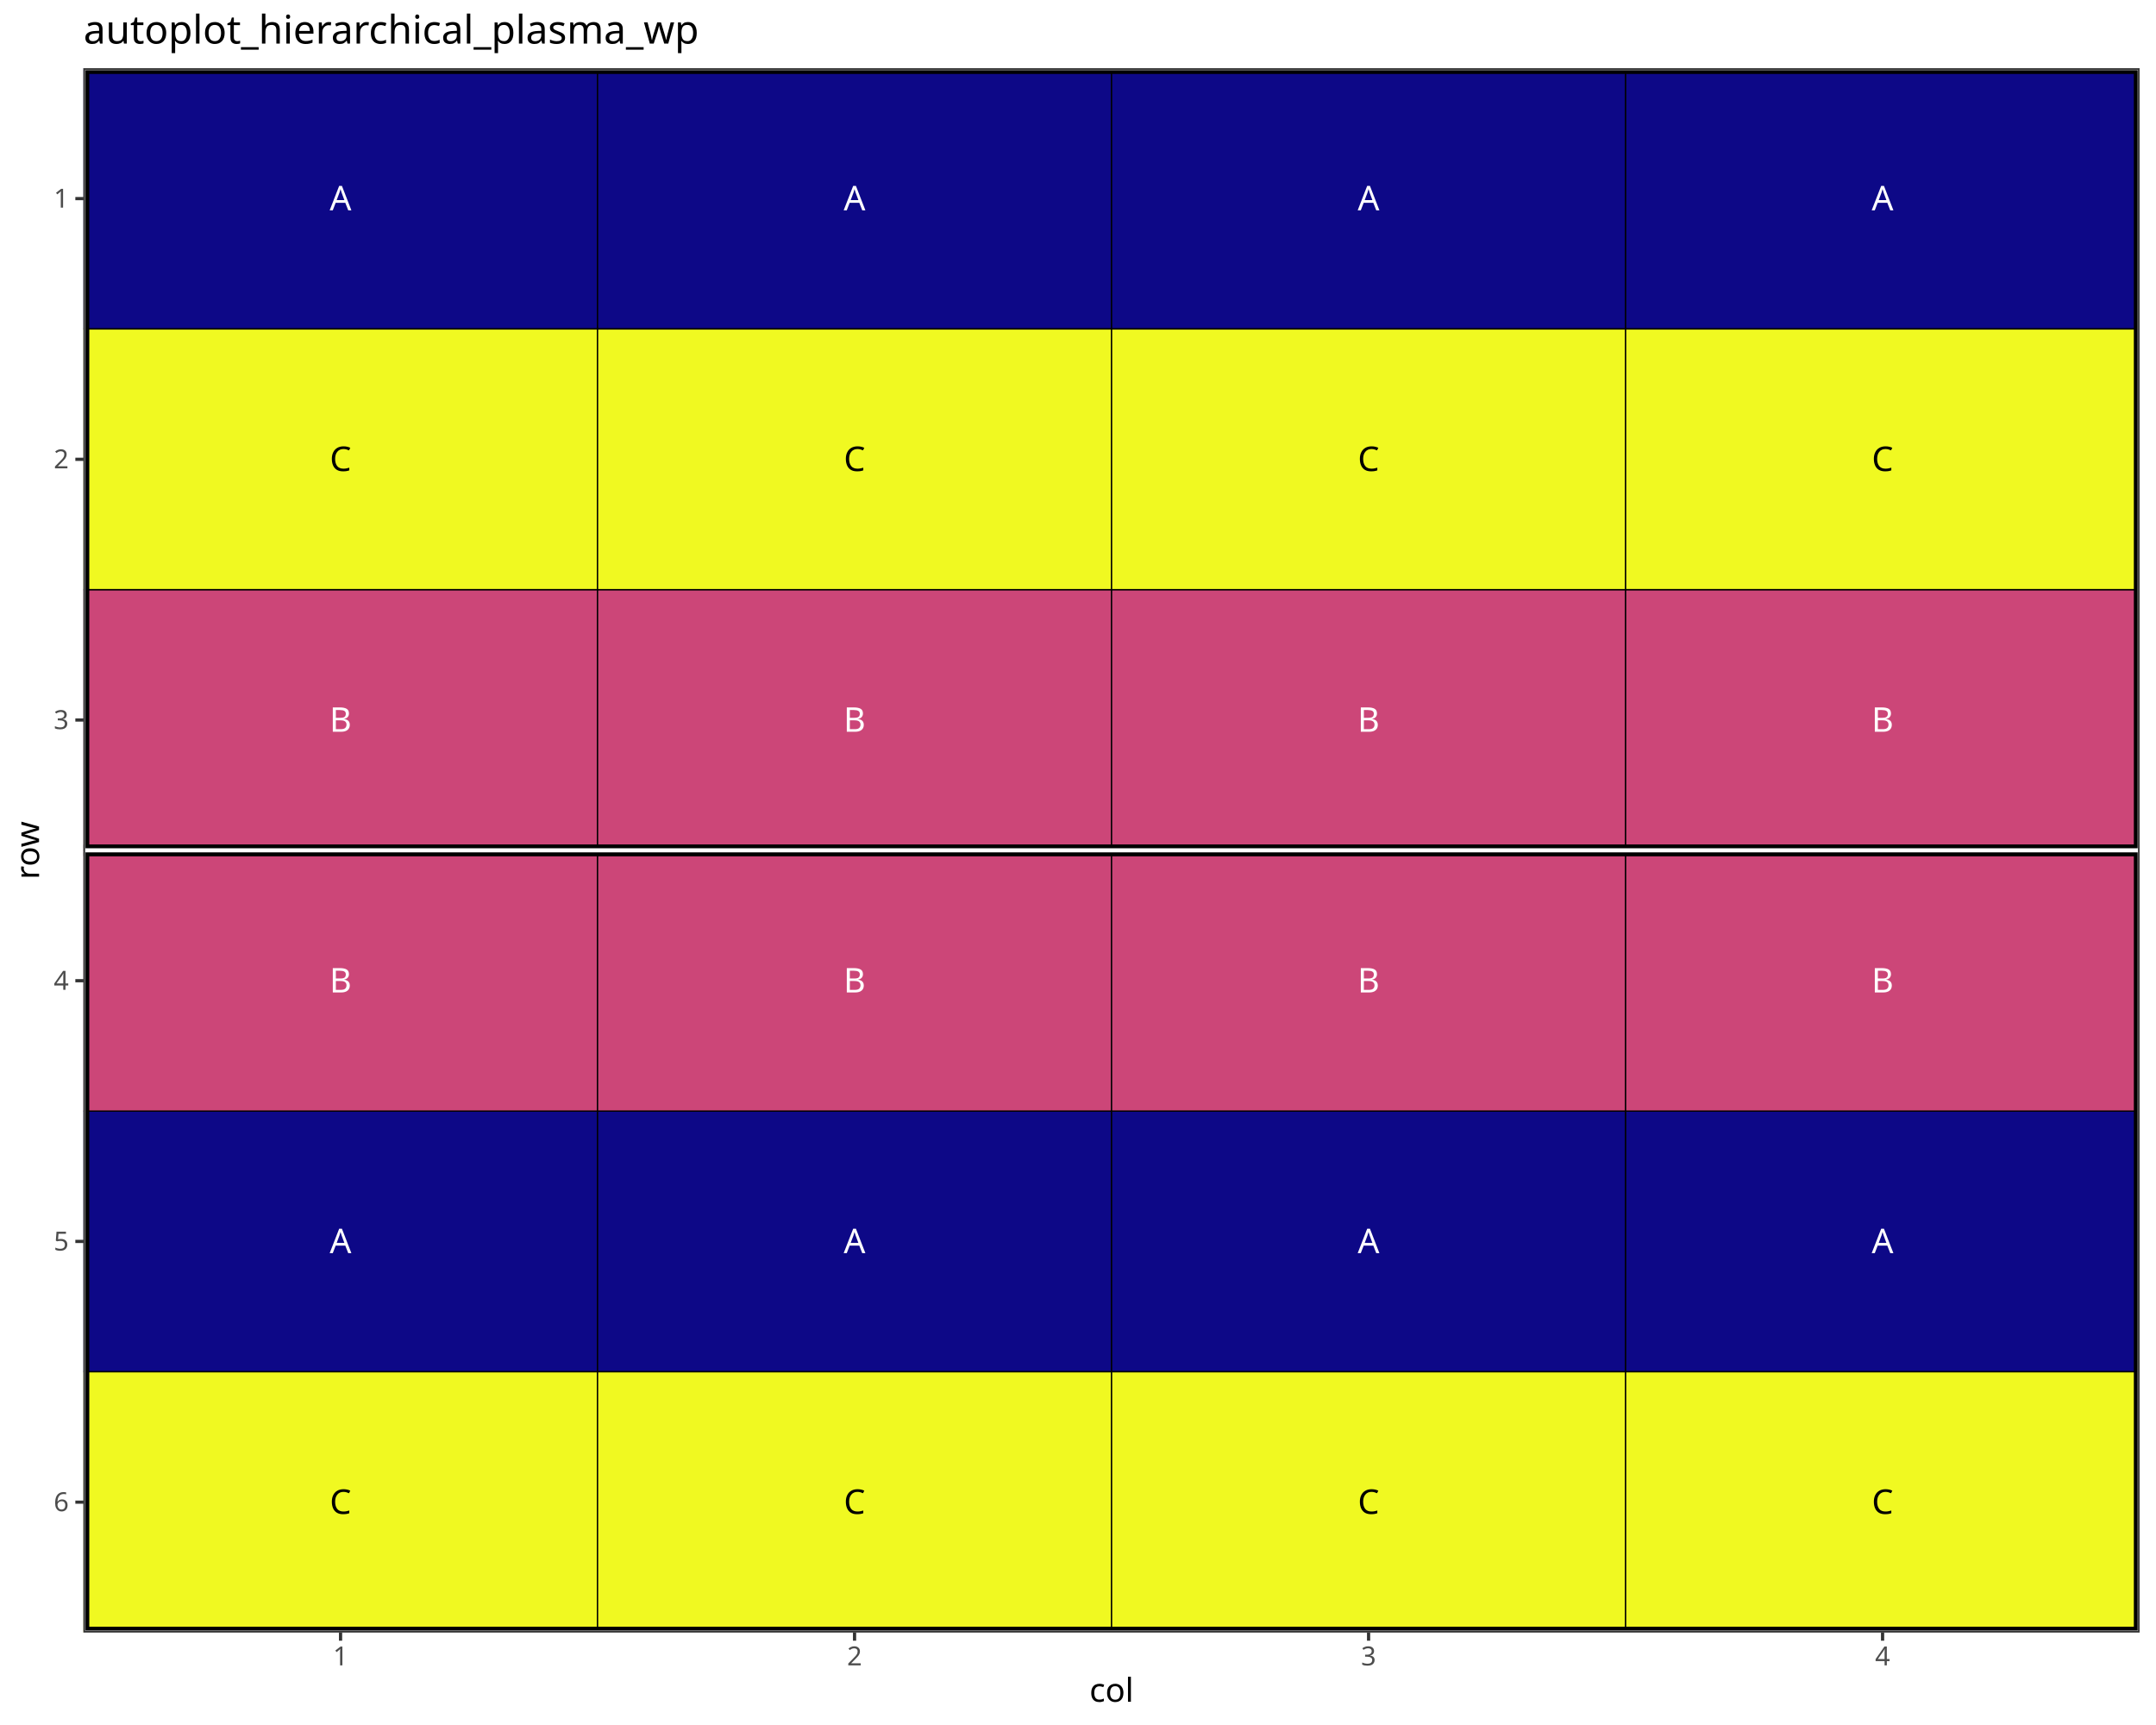
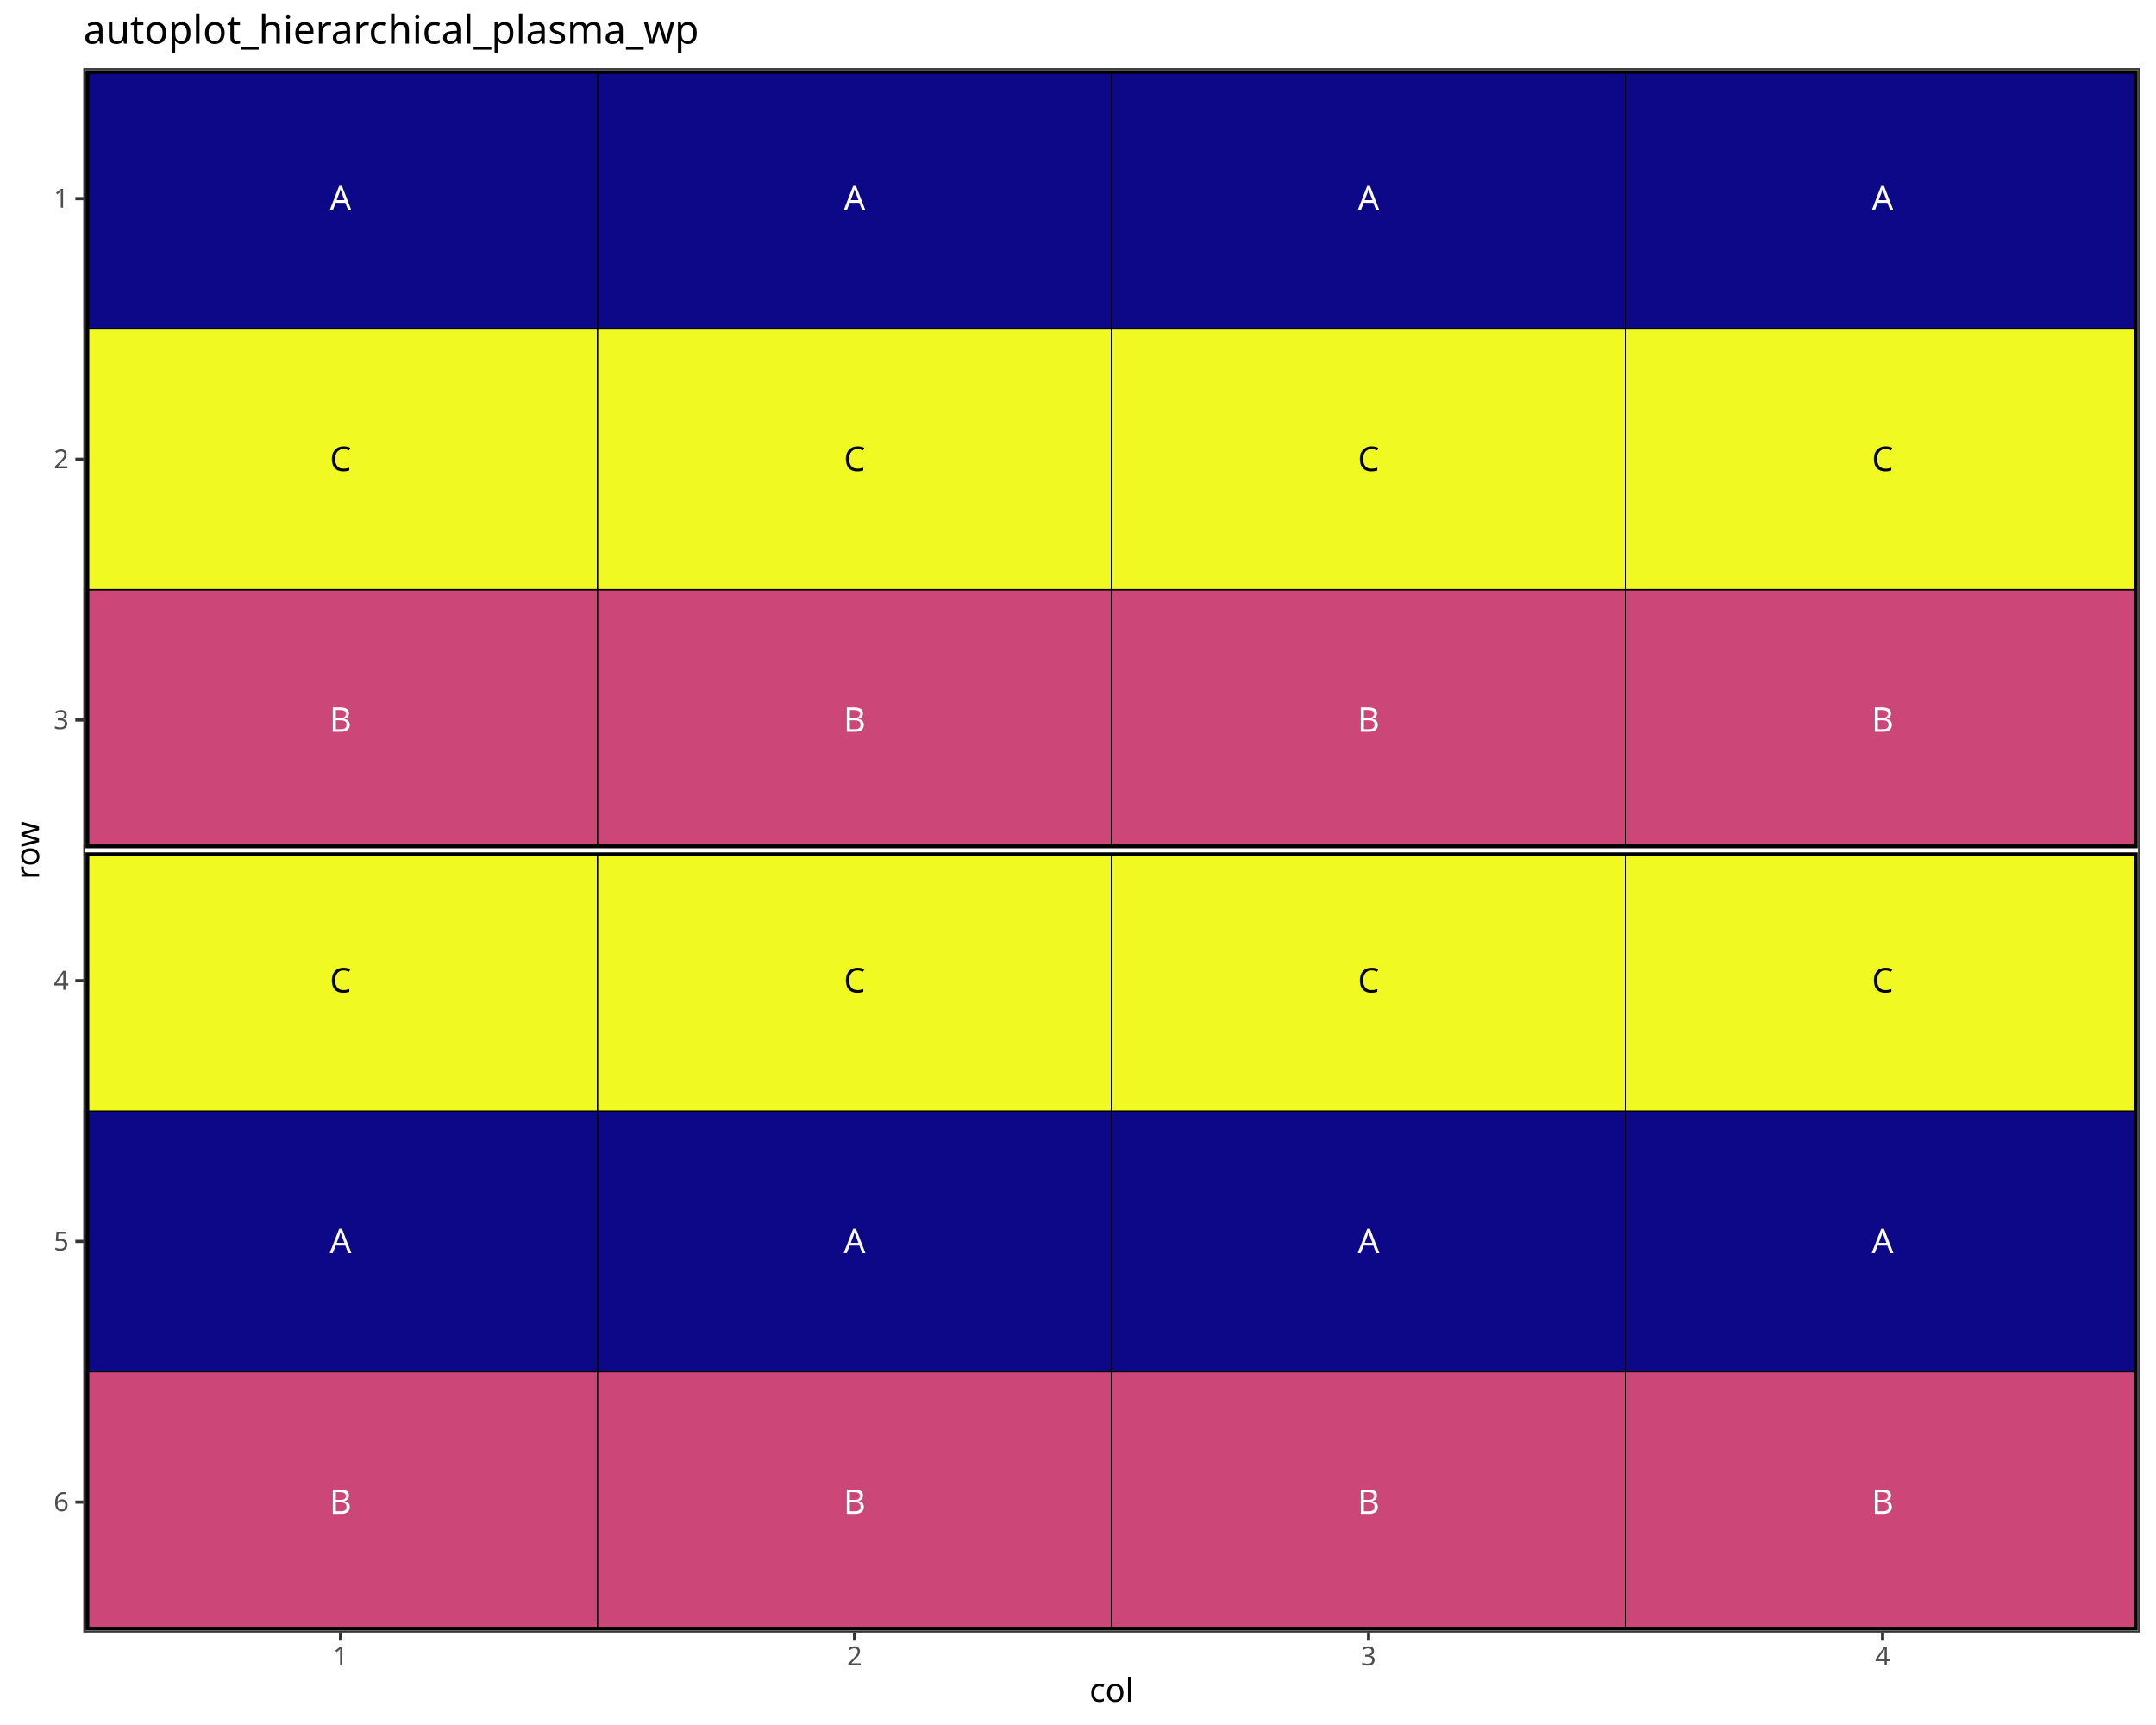
<svg xmlns="http://www.w3.org/2000/svg" class="svglite" data-engine-version="2.0" width="720.00pt" height="576.00pt" viewBox="0 0 720.00 576.00">
  <defs>
    <style type="text/css">
    .svglite line, .svglite polyline, .svglite polygon, .svglite path, .svglite rect, .svglite circle {
      fill: none;
      stroke: #000000;
      stroke-linecap: round;
      stroke-linejoin: round;
      stroke-miterlimit: 10.00;
    }
  </style>
  </defs>
  <rect width="100%" height="100%" style="stroke: none; fill: #FFFFFF;" />
  <defs>
    <clipPath id="cpMC4wMHw3MjAuMDB8MC4wMHw1NzYuMDA=">
      <rect x="0.00" y="0.00" width="720.00" height="576.00" />
    </clipPath>
  </defs>
  <g clip-path="url(#cpMC4wMHw3MjAuMDB8MC4wMHw1NzYuMDA=)">
    <rect x="0.00" y="0.00" width="720.00" height="576.00" style="stroke-width: 1.07; stroke: #FFFFFF; fill: #FFFFFF;" />
  </g>
  <defs>
    <clipPath id="cpMjcuOTB8NzE0LjUyfDIyLjc4fDU0NS4xMQ==">
      <rect x="27.90" y="22.78" width="686.62" height="522.33" />
    </clipPath>
  </defs>
  <g clip-path="url(#cpMjcuOTB8NzE0LjUyfDIyLjc4fDU0NS4xMQ==)">
    <rect x="27.90" y="22.78" width="686.62" height="522.33" style="stroke-width: 1.07; stroke: none; fill: #FFFFFF;" />
    <polyline points="27.90,22.78 714.52,22.78 " style="stroke-width: 0.53; stroke: #EBEBEB; stroke-linecap: butt;" />
    <polyline points="27.90,109.84 714.52,109.84 " style="stroke-width: 0.53; stroke: #EBEBEB; stroke-linecap: butt;" />
    <polyline points="27.90,196.89 714.52,196.89 " style="stroke-width: 0.53; stroke: #EBEBEB; stroke-linecap: butt;" />
    <polyline points="27.90,283.95 714.52,283.95 " style="stroke-width: 0.53; stroke: #EBEBEB; stroke-linecap: butt;" />
    <polyline points="27.90,371.00 714.52,371.00 " style="stroke-width: 0.53; stroke: #EBEBEB; stroke-linecap: butt;" />
    <polyline points="27.90,458.06 714.52,458.06 " style="stroke-width: 0.53; stroke: #EBEBEB; stroke-linecap: butt;" />
    <polyline points="27.90,545.11 714.52,545.11 " style="stroke-width: 0.53; stroke: #EBEBEB; stroke-linecap: butt;" />
    <polyline points="27.90,545.11 27.90,22.78 " style="stroke-width: 0.53; stroke: #EBEBEB; stroke-linecap: butt;" />
    <polyline points="199.55,545.11 199.55,22.78 " style="stroke-width: 0.53; stroke: #EBEBEB; stroke-linecap: butt;" />
    <polyline points="371.21,545.11 371.21,22.78 " style="stroke-width: 0.53; stroke: #EBEBEB; stroke-linecap: butt;" />
    <polyline points="542.87,545.11 542.87,22.78 " style="stroke-width: 0.53; stroke: #EBEBEB; stroke-linecap: butt;" />
    <polyline points="714.52,545.11 714.52,22.78 " style="stroke-width: 0.53; stroke: #EBEBEB; stroke-linecap: butt;" />
    <polyline points="27.90,66.31 714.52,66.31 " style="stroke-width: 1.07; stroke: #EBEBEB; stroke-linecap: butt;" />
    <polyline points="27.90,153.37 714.52,153.37 " style="stroke-width: 1.07; stroke: #EBEBEB; stroke-linecap: butt;" />
    <polyline points="27.90,240.42 714.52,240.42 " style="stroke-width: 1.07; stroke: #EBEBEB; stroke-linecap: butt;" />
    <polyline points="27.90,327.48 714.52,327.48 " style="stroke-width: 1.07; stroke: #EBEBEB; stroke-linecap: butt;" />
    <polyline points="27.90,414.53 714.52,414.53 " style="stroke-width: 1.07; stroke: #EBEBEB; stroke-linecap: butt;" />
    <polyline points="27.90,501.59 714.52,501.59 " style="stroke-width: 1.07; stroke: #EBEBEB; stroke-linecap: butt;" />
    <polyline points="113.73,545.11 113.73,22.78 " style="stroke-width: 1.07; stroke: #EBEBEB; stroke-linecap: butt;" />
    <polyline points="285.38,545.11 285.38,22.78 " style="stroke-width: 1.07; stroke: #EBEBEB; stroke-linecap: butt;" />
    <polyline points="457.04,545.11 457.04,22.78 " style="stroke-width: 1.07; stroke: #EBEBEB; stroke-linecap: butt;" />
    <polyline points="628.69,545.11 628.69,22.78 " style="stroke-width: 1.07; stroke: #EBEBEB; stroke-linecap: butt;" />
    <rect x="27.90" y="22.78" width="171.66" height="87.05" style="stroke-width: 0.43; stroke-linecap: butt; stroke-linejoin: miter; fill: #0D0887;" />
    <rect x="199.55" y="22.78" width="171.66" height="87.05" style="stroke-width: 0.43; stroke-linecap: butt; stroke-linejoin: miter; fill: #0D0887;" />
    <rect x="371.21" y="22.78" width="171.66" height="87.05" style="stroke-width: 0.43; stroke-linecap: butt; stroke-linejoin: miter; fill: #0D0887;" />
    <rect x="542.87" y="22.78" width="171.66" height="87.05" style="stroke-width: 0.43; stroke-linecap: butt; stroke-linejoin: miter; fill: #0D0887;" />
    <rect x="27.90" y="371.00" width="171.66" height="87.05" style="stroke-width: 0.43; stroke-linecap: butt; stroke-linejoin: miter; fill: #0D0887;" />
    <rect x="199.55" y="371.00" width="171.66" height="87.05" style="stroke-width: 0.43; stroke-linecap: butt; stroke-linejoin: miter; fill: #0D0887;" />
    <rect x="371.21" y="371.00" width="171.66" height="87.05" style="stroke-width: 0.43; stroke-linecap: butt; stroke-linejoin: miter; fill: #0D0887;" />
    <rect x="542.87" y="371.00" width="171.66" height="87.05" style="stroke-width: 0.43; stroke-linecap: butt; stroke-linejoin: miter; fill: #0D0887;" />
    <rect x="27.90" y="196.89" width="171.66" height="87.05" style="stroke-width: 0.43; stroke-linecap: butt; stroke-linejoin: miter; fill: #CC4678;" />
    <rect x="199.55" y="196.89" width="171.66" height="87.05" style="stroke-width: 0.43; stroke-linecap: butt; stroke-linejoin: miter; fill: #CC4678;" />
    <rect x="371.21" y="196.89" width="171.66" height="87.05" style="stroke-width: 0.43; stroke-linecap: butt; stroke-linejoin: miter; fill: #CC4678;" />
    <rect x="542.87" y="196.89" width="171.66" height="87.05" style="stroke-width: 0.43; stroke-linecap: butt; stroke-linejoin: miter; fill: #CC4678;" />
-     <rect x="27.90" y="283.95" width="171.66" height="87.05" style="stroke-width: 0.43; stroke-linecap: butt; stroke-linejoin: miter; fill: #CC4678;" />
-     <rect x="199.55" y="283.95" width="171.66" height="87.05" style="stroke-width: 0.43; stroke-linecap: butt; stroke-linejoin: miter; fill: #CC4678;" />
-     <rect x="371.21" y="283.95" width="171.66" height="87.05" style="stroke-width: 0.43; stroke-linecap: butt; stroke-linejoin: miter; fill: #CC4678;" />
-     <rect x="542.87" y="283.95" width="171.66" height="87.05" style="stroke-width: 0.43; stroke-linecap: butt; stroke-linejoin: miter; fill: #CC4678;" />
+     <rect x="27.90" y="458.06" width="171.66" height="87.05" style="stroke-width: 0.43; stroke-linecap: butt; stroke-linejoin: miter; fill: #CC4678;" />
+     <rect x="199.55" y="458.06" width="171.66" height="87.05" style="stroke-width: 0.43; stroke-linecap: butt; stroke-linejoin: miter; fill: #CC4678;" />
+     <rect x="371.21" y="458.06" width="171.66" height="87.05" style="stroke-width: 0.43; stroke-linecap: butt; stroke-linejoin: miter; fill: #CC4678;" />
+     <rect x="542.87" y="458.06" width="171.66" height="87.05" style="stroke-width: 0.43; stroke-linecap: butt; stroke-linejoin: miter; fill: #CC4678;" />
    <rect x="27.90" y="109.84" width="171.66" height="87.05" style="stroke-width: 0.43; stroke-linecap: butt; stroke-linejoin: miter; fill: #F0F921;" />
    <rect x="199.55" y="109.84" width="171.66" height="87.05" style="stroke-width: 0.43; stroke-linecap: butt; stroke-linejoin: miter; fill: #F0F921;" />
    <rect x="371.21" y="109.84" width="171.66" height="87.05" style="stroke-width: 0.43; stroke-linecap: butt; stroke-linejoin: miter; fill: #F0F921;" />
    <rect x="542.87" y="109.84" width="171.66" height="87.05" style="stroke-width: 0.43; stroke-linecap: butt; stroke-linejoin: miter; fill: #F0F921;" />
-     <rect x="27.90" y="458.06" width="171.66" height="87.05" style="stroke-width: 0.43; stroke-linecap: butt; stroke-linejoin: miter; fill: #F0F921;" />
-     <rect x="199.55" y="458.06" width="171.66" height="87.05" style="stroke-width: 0.43; stroke-linecap: butt; stroke-linejoin: miter; fill: #F0F921;" />
-     <rect x="371.21" y="458.06" width="171.66" height="87.05" style="stroke-width: 0.43; stroke-linecap: butt; stroke-linejoin: miter; fill: #F0F921;" />
-     <rect x="542.87" y="458.06" width="171.66" height="87.05" style="stroke-width: 0.43; stroke-linecap: butt; stroke-linejoin: miter; fill: #F0F921;" />
+     <rect x="27.90" y="283.95" width="171.66" height="87.05" style="stroke-width: 0.43; stroke-linecap: butt; stroke-linejoin: miter; fill: #F0F921;" />
+     <rect x="199.55" y="283.95" width="171.66" height="87.05" style="stroke-width: 0.43; stroke-linecap: butt; stroke-linejoin: miter; fill: #F0F921;" />
+     <rect x="371.21" y="283.95" width="171.66" height="87.05" style="stroke-width: 0.43; stroke-linecap: butt; stroke-linejoin: miter; fill: #F0F921;" />
+     <rect x="542.87" y="283.95" width="171.66" height="87.05" style="stroke-width: 0.43; stroke-linecap: butt; stroke-linejoin: miter; fill: #F0F921;" />
    <text x="113.73" y="70.23" text-anchor="middle" style="font-size: 11.38px; fill: #FFFFFF; font-family: sans;" textLength="7.59px" lengthAdjust="spacingAndGlyphs">A</text>
    <text x="285.38" y="70.23" text-anchor="middle" style="font-size: 11.38px; fill: #FFFFFF; font-family: sans;" textLength="7.59px" lengthAdjust="spacingAndGlyphs">A</text>
    <text x="457.04" y="70.23" text-anchor="middle" style="font-size: 11.38px; fill: #FFFFFF; font-family: sans;" textLength="7.59px" lengthAdjust="spacingAndGlyphs">A</text>
    <text x="628.69" y="70.23" text-anchor="middle" style="font-size: 11.38px; fill: #FFFFFF; font-family: sans;" textLength="7.59px" lengthAdjust="spacingAndGlyphs">A</text>
    <text x="113.73" y="418.45" text-anchor="middle" style="font-size: 11.38px; fill: #FFFFFF; font-family: sans;" textLength="7.59px" lengthAdjust="spacingAndGlyphs">A</text>
    <text x="285.38" y="418.45" text-anchor="middle" style="font-size: 11.38px; fill: #FFFFFF; font-family: sans;" textLength="7.59px" lengthAdjust="spacingAndGlyphs">A</text>
    <text x="457.04" y="418.45" text-anchor="middle" style="font-size: 11.38px; fill: #FFFFFF; font-family: sans;" textLength="7.59px" lengthAdjust="spacingAndGlyphs">A</text>
    <text x="628.69" y="418.45" text-anchor="middle" style="font-size: 11.38px; fill: #FFFFFF; font-family: sans;" textLength="7.59px" lengthAdjust="spacingAndGlyphs">A</text>
    <text x="113.73" y="244.34" text-anchor="middle" style="font-size: 11.38px; fill: #FFFFFF; font-family: sans;" textLength="7.59px" lengthAdjust="spacingAndGlyphs">B</text>
    <text x="285.38" y="244.34" text-anchor="middle" style="font-size: 11.38px; fill: #FFFFFF; font-family: sans;" textLength="7.59px" lengthAdjust="spacingAndGlyphs">B</text>
    <text x="457.04" y="244.34" text-anchor="middle" style="font-size: 11.38px; fill: #FFFFFF; font-family: sans;" textLength="7.59px" lengthAdjust="spacingAndGlyphs">B</text>
    <text x="628.69" y="244.34" text-anchor="middle" style="font-size: 11.38px; fill: #FFFFFF; font-family: sans;" textLength="7.59px" lengthAdjust="spacingAndGlyphs">B</text>
-     <text x="113.73" y="331.39" text-anchor="middle" style="font-size: 11.38px; fill: #FFFFFF; font-family: sans;" textLength="7.59px" lengthAdjust="spacingAndGlyphs">B</text>
-     <text x="285.38" y="331.39" text-anchor="middle" style="font-size: 11.38px; fill: #FFFFFF; font-family: sans;" textLength="7.59px" lengthAdjust="spacingAndGlyphs">B</text>
-     <text x="457.04" y="331.39" text-anchor="middle" style="font-size: 11.38px; fill: #FFFFFF; font-family: sans;" textLength="7.59px" lengthAdjust="spacingAndGlyphs">B</text>
-     <text x="628.69" y="331.39" text-anchor="middle" style="font-size: 11.38px; fill: #FFFFFF; font-family: sans;" textLength="7.59px" lengthAdjust="spacingAndGlyphs">B</text>
+     <text x="113.73" y="505.50" text-anchor="middle" style="font-size: 11.38px; fill: #FFFFFF; font-family: sans;" textLength="7.59px" lengthAdjust="spacingAndGlyphs">B</text>
+     <text x="285.38" y="505.50" text-anchor="middle" style="font-size: 11.38px; fill: #FFFFFF; font-family: sans;" textLength="7.59px" lengthAdjust="spacingAndGlyphs">B</text>
+     <text x="457.04" y="505.50" text-anchor="middle" style="font-size: 11.38px; fill: #FFFFFF; font-family: sans;" textLength="7.59px" lengthAdjust="spacingAndGlyphs">B</text>
+     <text x="628.69" y="505.50" text-anchor="middle" style="font-size: 11.38px; fill: #FFFFFF; font-family: sans;" textLength="7.59px" lengthAdjust="spacingAndGlyphs">B</text>
    <text x="113.73" y="157.28" text-anchor="middle" style="font-size: 11.38px; font-family: sans;" textLength="8.22px" lengthAdjust="spacingAndGlyphs">C</text>
    <text x="285.38" y="157.28" text-anchor="middle" style="font-size: 11.38px; font-family: sans;" textLength="8.22px" lengthAdjust="spacingAndGlyphs">C</text>
    <text x="457.04" y="157.28" text-anchor="middle" style="font-size: 11.38px; font-family: sans;" textLength="8.22px" lengthAdjust="spacingAndGlyphs">C</text>
    <text x="628.69" y="157.28" text-anchor="middle" style="font-size: 11.38px; font-family: sans;" textLength="8.22px" lengthAdjust="spacingAndGlyphs">C</text>
-     <text x="113.73" y="505.50" text-anchor="middle" style="font-size: 11.38px; font-family: sans;" textLength="8.22px" lengthAdjust="spacingAndGlyphs">C</text>
-     <text x="285.38" y="505.50" text-anchor="middle" style="font-size: 11.38px; font-family: sans;" textLength="8.22px" lengthAdjust="spacingAndGlyphs">C</text>
-     <text x="457.04" y="505.50" text-anchor="middle" style="font-size: 11.38px; font-family: sans;" textLength="8.22px" lengthAdjust="spacingAndGlyphs">C</text>
-     <text x="628.69" y="505.50" text-anchor="middle" style="font-size: 11.38px; font-family: sans;" textLength="8.22px" lengthAdjust="spacingAndGlyphs">C</text>
+     <text x="113.73" y="331.39" text-anchor="middle" style="font-size: 11.38px; font-family: sans;" textLength="8.22px" lengthAdjust="spacingAndGlyphs">C</text>
+     <text x="285.38" y="331.39" text-anchor="middle" style="font-size: 11.38px; font-family: sans;" textLength="8.22px" lengthAdjust="spacingAndGlyphs">C</text>
+     <text x="457.04" y="331.39" text-anchor="middle" style="font-size: 11.38px; font-family: sans;" textLength="8.22px" lengthAdjust="spacingAndGlyphs">C</text>
+     <text x="628.69" y="331.39" text-anchor="middle" style="font-size: 11.38px; font-family: sans;" textLength="8.22px" lengthAdjust="spacingAndGlyphs">C</text>
    <rect x="27.90" y="22.78" width="686.62" height="261.16" style="stroke-width: 3.84; stroke-linecap: butt; stroke-linejoin: miter;" />
    <rect x="27.90" y="283.95" width="686.62" height="261.16" style="stroke-width: 3.84; stroke-linecap: butt; stroke-linejoin: miter;" />
    <rect x="27.90" y="22.78" width="686.62" height="261.16" style="stroke-width: 1.28; stroke: #FFFFFF; stroke-linecap: butt; stroke-linejoin: miter;" />
    <rect x="27.90" y="283.95" width="686.62" height="261.16" style="stroke-width: 1.28; stroke: #FFFFFF; stroke-linecap: butt; stroke-linejoin: miter;" />
    <rect x="27.90" y="22.78" width="686.62" height="522.33" style="stroke-width: 1.07; stroke: #333333;" />
  </g>
  <g clip-path="url(#cpMC4wMHw3MjAuMDB8MC4wMHw1NzYuMDA=)">
    <text x="22.97" y="69.34" text-anchor="end" style="font-size: 8.80px; fill: #4D4D4D; font-family: sans;" textLength="4.89px" lengthAdjust="spacingAndGlyphs">1</text>
    <text x="22.97" y="156.39" text-anchor="end" style="font-size: 8.80px; fill: #4D4D4D; font-family: sans;" textLength="4.89px" lengthAdjust="spacingAndGlyphs">2</text>
    <text x="22.97" y="243.45" text-anchor="end" style="font-size: 8.80px; fill: #4D4D4D; font-family: sans;" textLength="4.89px" lengthAdjust="spacingAndGlyphs">3</text>
    <text x="22.97" y="330.50" text-anchor="end" style="font-size: 8.80px; fill: #4D4D4D; font-family: sans;" textLength="4.89px" lengthAdjust="spacingAndGlyphs">4</text>
    <text x="22.97" y="417.56" text-anchor="end" style="font-size: 8.80px; fill: #4D4D4D; font-family: sans;" textLength="4.89px" lengthAdjust="spacingAndGlyphs">5</text>
    <text x="22.97" y="504.61" text-anchor="end" style="font-size: 8.80px; fill: #4D4D4D; font-family: sans;" textLength="4.89px" lengthAdjust="spacingAndGlyphs">6</text>
    <polyline points="25.16,66.31 27.90,66.31 " style="stroke-width: 1.07; stroke: #333333; stroke-linecap: butt;" />
    <polyline points="25.16,153.37 27.90,153.37 " style="stroke-width: 1.07; stroke: #333333; stroke-linecap: butt;" />
    <polyline points="25.16,240.42 27.90,240.42 " style="stroke-width: 1.07; stroke: #333333; stroke-linecap: butt;" />
    <polyline points="25.16,327.48 27.90,327.48 " style="stroke-width: 1.07; stroke: #333333; stroke-linecap: butt;" />
    <polyline points="25.16,414.53 27.90,414.53 " style="stroke-width: 1.07; stroke: #333333; stroke-linecap: butt;" />
    <polyline points="25.16,501.59 27.90,501.59 " style="stroke-width: 1.07; stroke: #333333; stroke-linecap: butt;" />
    <polyline points="113.73,547.85 113.73,545.11 " style="stroke-width: 1.07; stroke: #333333; stroke-linecap: butt;" />
    <polyline points="285.38,547.85 285.38,545.11 " style="stroke-width: 1.07; stroke: #333333; stroke-linecap: butt;" />
    <polyline points="457.04,547.85 457.04,545.11 " style="stroke-width: 1.07; stroke: #333333; stroke-linecap: butt;" />
    <polyline points="628.69,547.85 628.69,545.11 " style="stroke-width: 1.07; stroke: #333333; stroke-linecap: butt;" />
    <text x="113.73" y="556.10" text-anchor="middle" style="font-size: 8.80px; fill: #4D4D4D; font-family: sans;" textLength="4.89px" lengthAdjust="spacingAndGlyphs">1</text>
    <text x="285.38" y="556.10" text-anchor="middle" style="font-size: 8.80px; fill: #4D4D4D; font-family: sans;" textLength="4.89px" lengthAdjust="spacingAndGlyphs">2</text>
    <text x="457.04" y="556.10" text-anchor="middle" style="font-size: 8.80px; fill: #4D4D4D; font-family: sans;" textLength="4.89px" lengthAdjust="spacingAndGlyphs">3</text>
    <text x="628.69" y="556.10" text-anchor="middle" style="font-size: 8.80px; fill: #4D4D4D; font-family: sans;" textLength="4.89px" lengthAdjust="spacingAndGlyphs">4</text>
    <text x="371.21" y="568.24" text-anchor="middle" style="font-size: 11.00px; font-family: sans;" textLength="14.06px" lengthAdjust="spacingAndGlyphs">col</text>
    <text transform="translate(13.05,283.95) rotate(-90)" text-anchor="middle" style="font-size: 11.00px; font-family: sans;" textLength="17.73px" lengthAdjust="spacingAndGlyphs">row</text>
    <text x="27.90" y="14.56" style="font-size: 13.20px; font-family: sans;" textLength="195.94px" lengthAdjust="spacingAndGlyphs">autoplot_hierarchical_plasma_wp</text>
  </g>
</svg>
